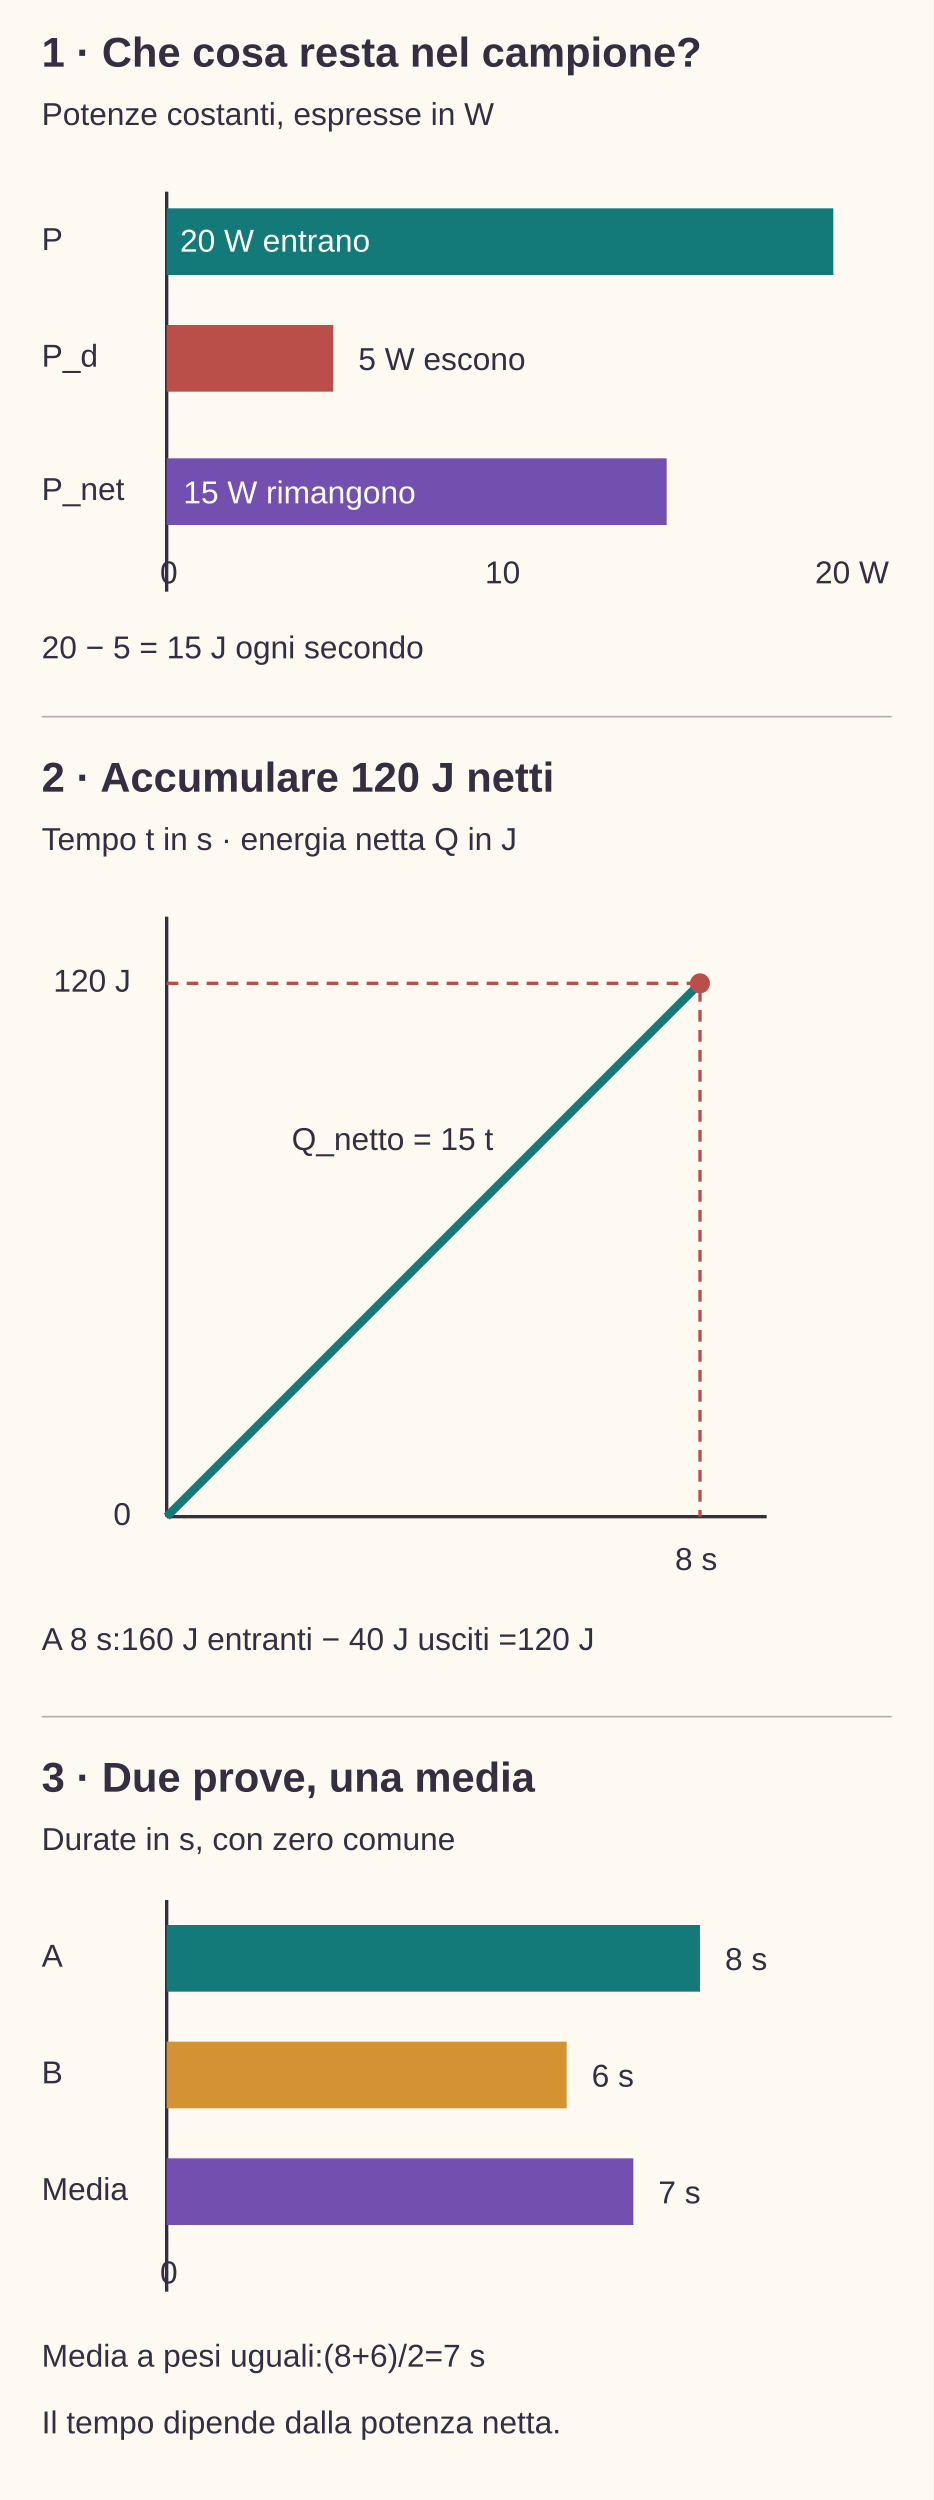
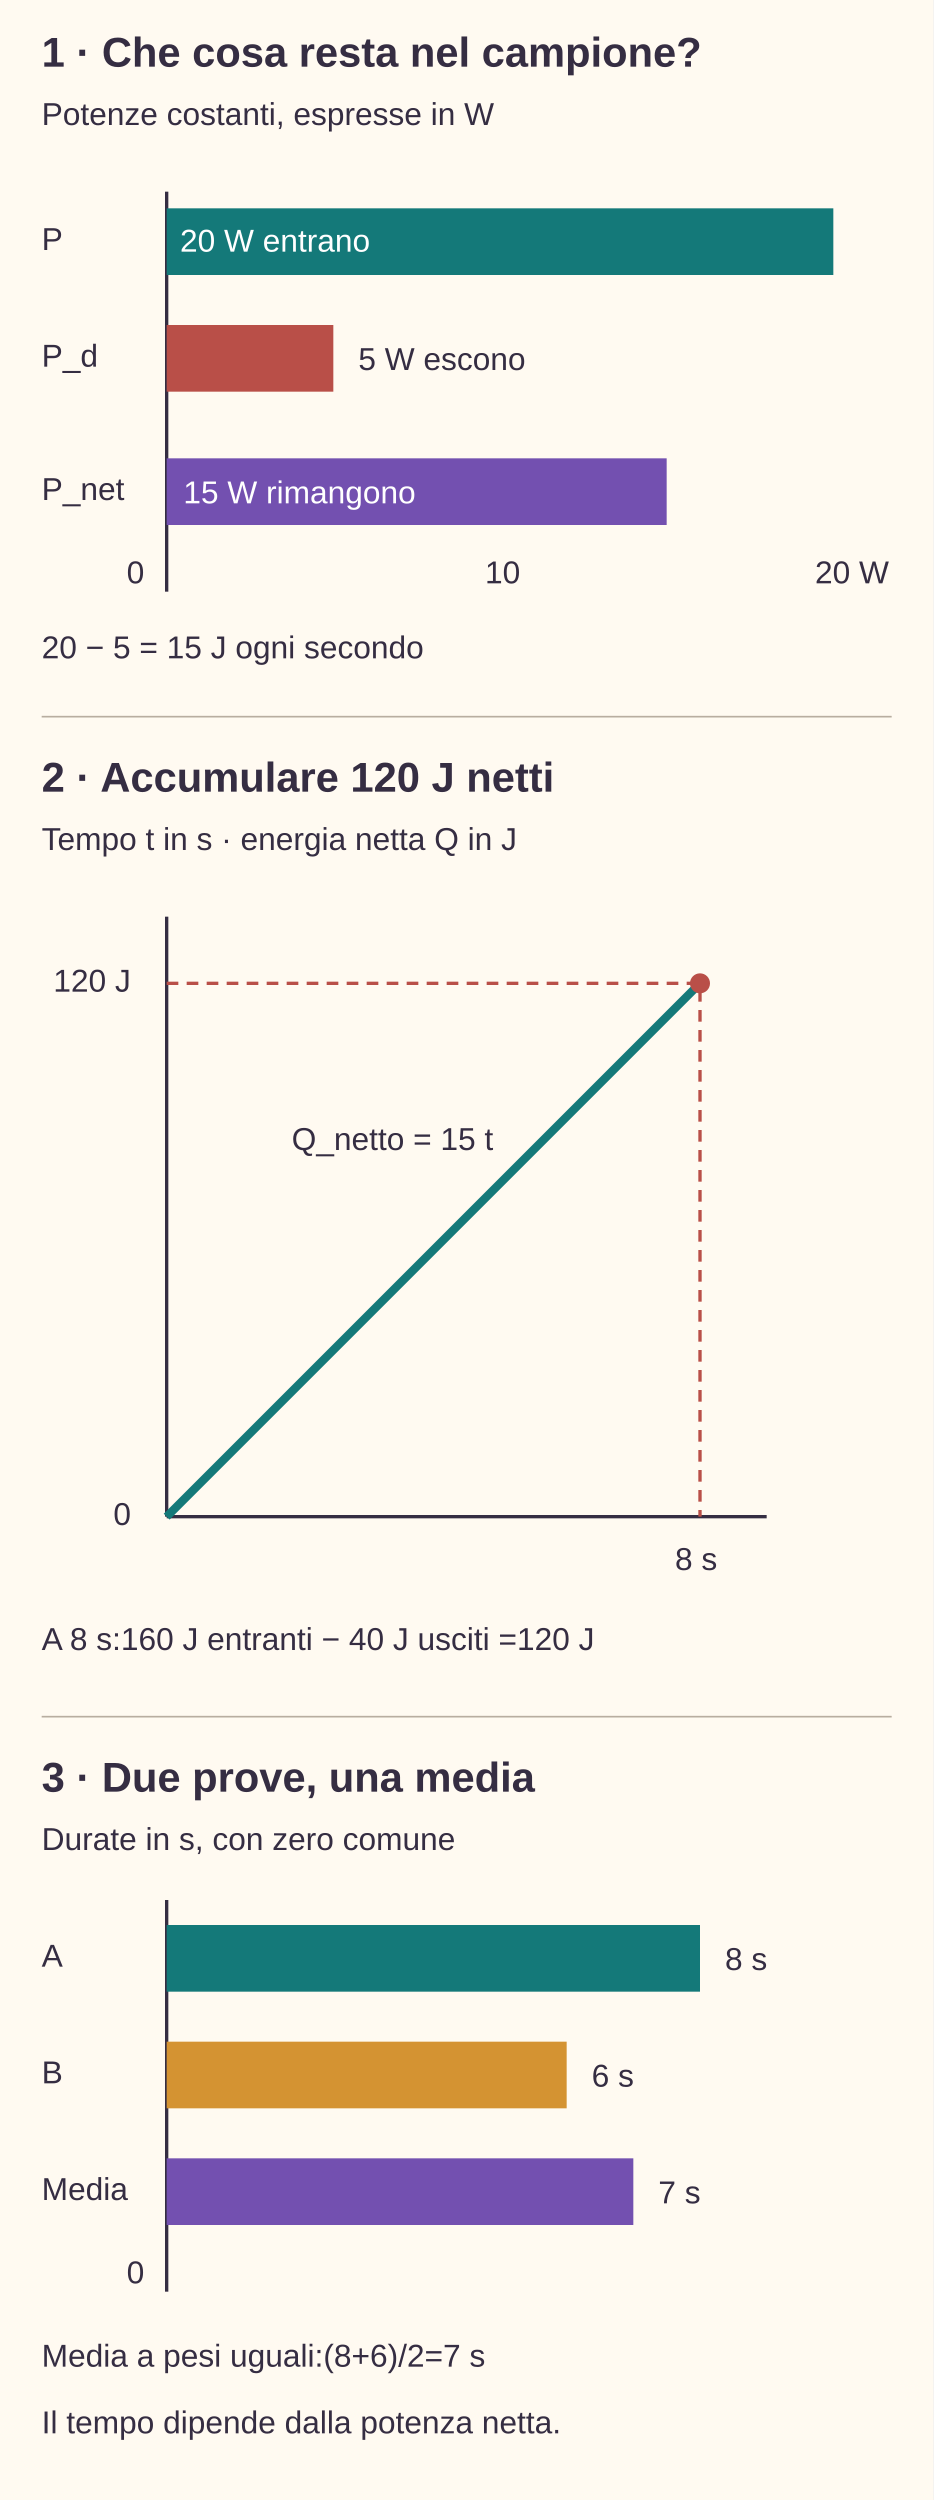
<svg xmlns="http://www.w3.org/2000/svg" width="560" height="1500" viewBox="0 0 560 1500" role="img" aria-labelledby="title desc">
  <rect width="560" height="1500" fill="#fffaf1" />
  <g font-family="Arial,sans-serif" fill="#352d42" font-size="19">
    <text x="25" y="40" font-size="25" font-weight="bold">1 · Che cosa resta nel campione?</text>
    <text x="25" y="75">Potenze costanti, espresse in W</text>
    <line x1="100" y1="115" x2="100" y2="355" stroke="#352d42" stroke-width="2" />
    <text x="25" y="150">P</text>
    <rect x="100" y="125" width="400" height="40" fill="#147979" />
    <text x="108" y="151" fill="white">20 W entrano</text>
    <text x="25" y="220">P_d</text>
    <rect x="100" y="195" width="100" height="40" fill="#b94f48" />
    <text x="215" y="222">5 W escono</text>
    <text x="25" y="300">P_net</text>
    <rect x="100" y="275" width="300" height="40" fill="#7350b0" />
    <text x="110" y="302" fill="white">15 W rimangono</text>
-     <text x="96" y="350">0</text>
+     <text x="76" y="350">0</text>
    <text x="291" y="350">10</text>
    <text x="489" y="350">20 W</text>
    <text x="25" y="395">20 − 5 = 15 J ogni secondo</text>
    <line x1="25" y1="430" x2="535" y2="430" stroke="#b8ada0" />
    <text x="25" y="475" font-size="25" font-weight="bold">2 · Accumulare 120 J netti</text>
    <text x="25" y="510">Tempo t in s · energia netta Q in J</text>
    <line x1="100" y1="910" x2="460" y2="910" stroke="#352d42" stroke-width="2" />
    <line x1="100" y1="910" x2="100" y2="550" stroke="#352d42" stroke-width="2" />
    <path d="M100 590H420V910" fill="none" stroke="#b94f48" stroke-width="2" stroke-dasharray="7 5" />
    <path d="M100 910L420 590" fill="none" stroke="#147979" stroke-width="5" />
    <circle cx="420" cy="590" r="6" fill="#b94f48" />
    <text x="32" y="595">120 J</text>
    <text x="68" y="915">0</text>
    <text x="405" y="942">8 s</text>
    <text x="175" y="690">Q_netto = 15 t</text>
    <text x="25" y="990">A 8 s:160 J entranti − 40 J usciti =120 J</text>
    <line x1="25" y1="1030" x2="535" y2="1030" stroke="#b8ada0" />
    <text x="25" y="1075" font-size="25" font-weight="bold">3 · Due prove, una media</text>
    <text x="25" y="1110">Durate in s, con zero comune</text>
    <line x1="100" y1="1140" x2="100" y2="1375" stroke="#352d42" stroke-width="2" />
    <text x="25" y="1180">A</text>
    <rect x="100" y="1155" width="320" height="40" fill="#147979" />
    <text x="435" y="1182">8 s</text>
    <text x="25" y="1250">B</text>
    <rect x="100" y="1225" width="240" height="40" fill="#d49332" />
    <text x="355" y="1252">6 s</text>
    <text x="25" y="1320">Media</text>
    <rect x="100" y="1295" width="280" height="40" fill="#7350b0" />
    <text x="395" y="1322">7 s</text>
-     <text x="96" y="1370">0</text>
+     <text x="76" y="1370">0</text>
    <text x="25" y="1420">Media a pesi uguali:(8+6)/2=7 s</text>
    <text x="25" y="1460">Il tempo dipende dalla potenza netta.</text>
  </g>
</svg>
